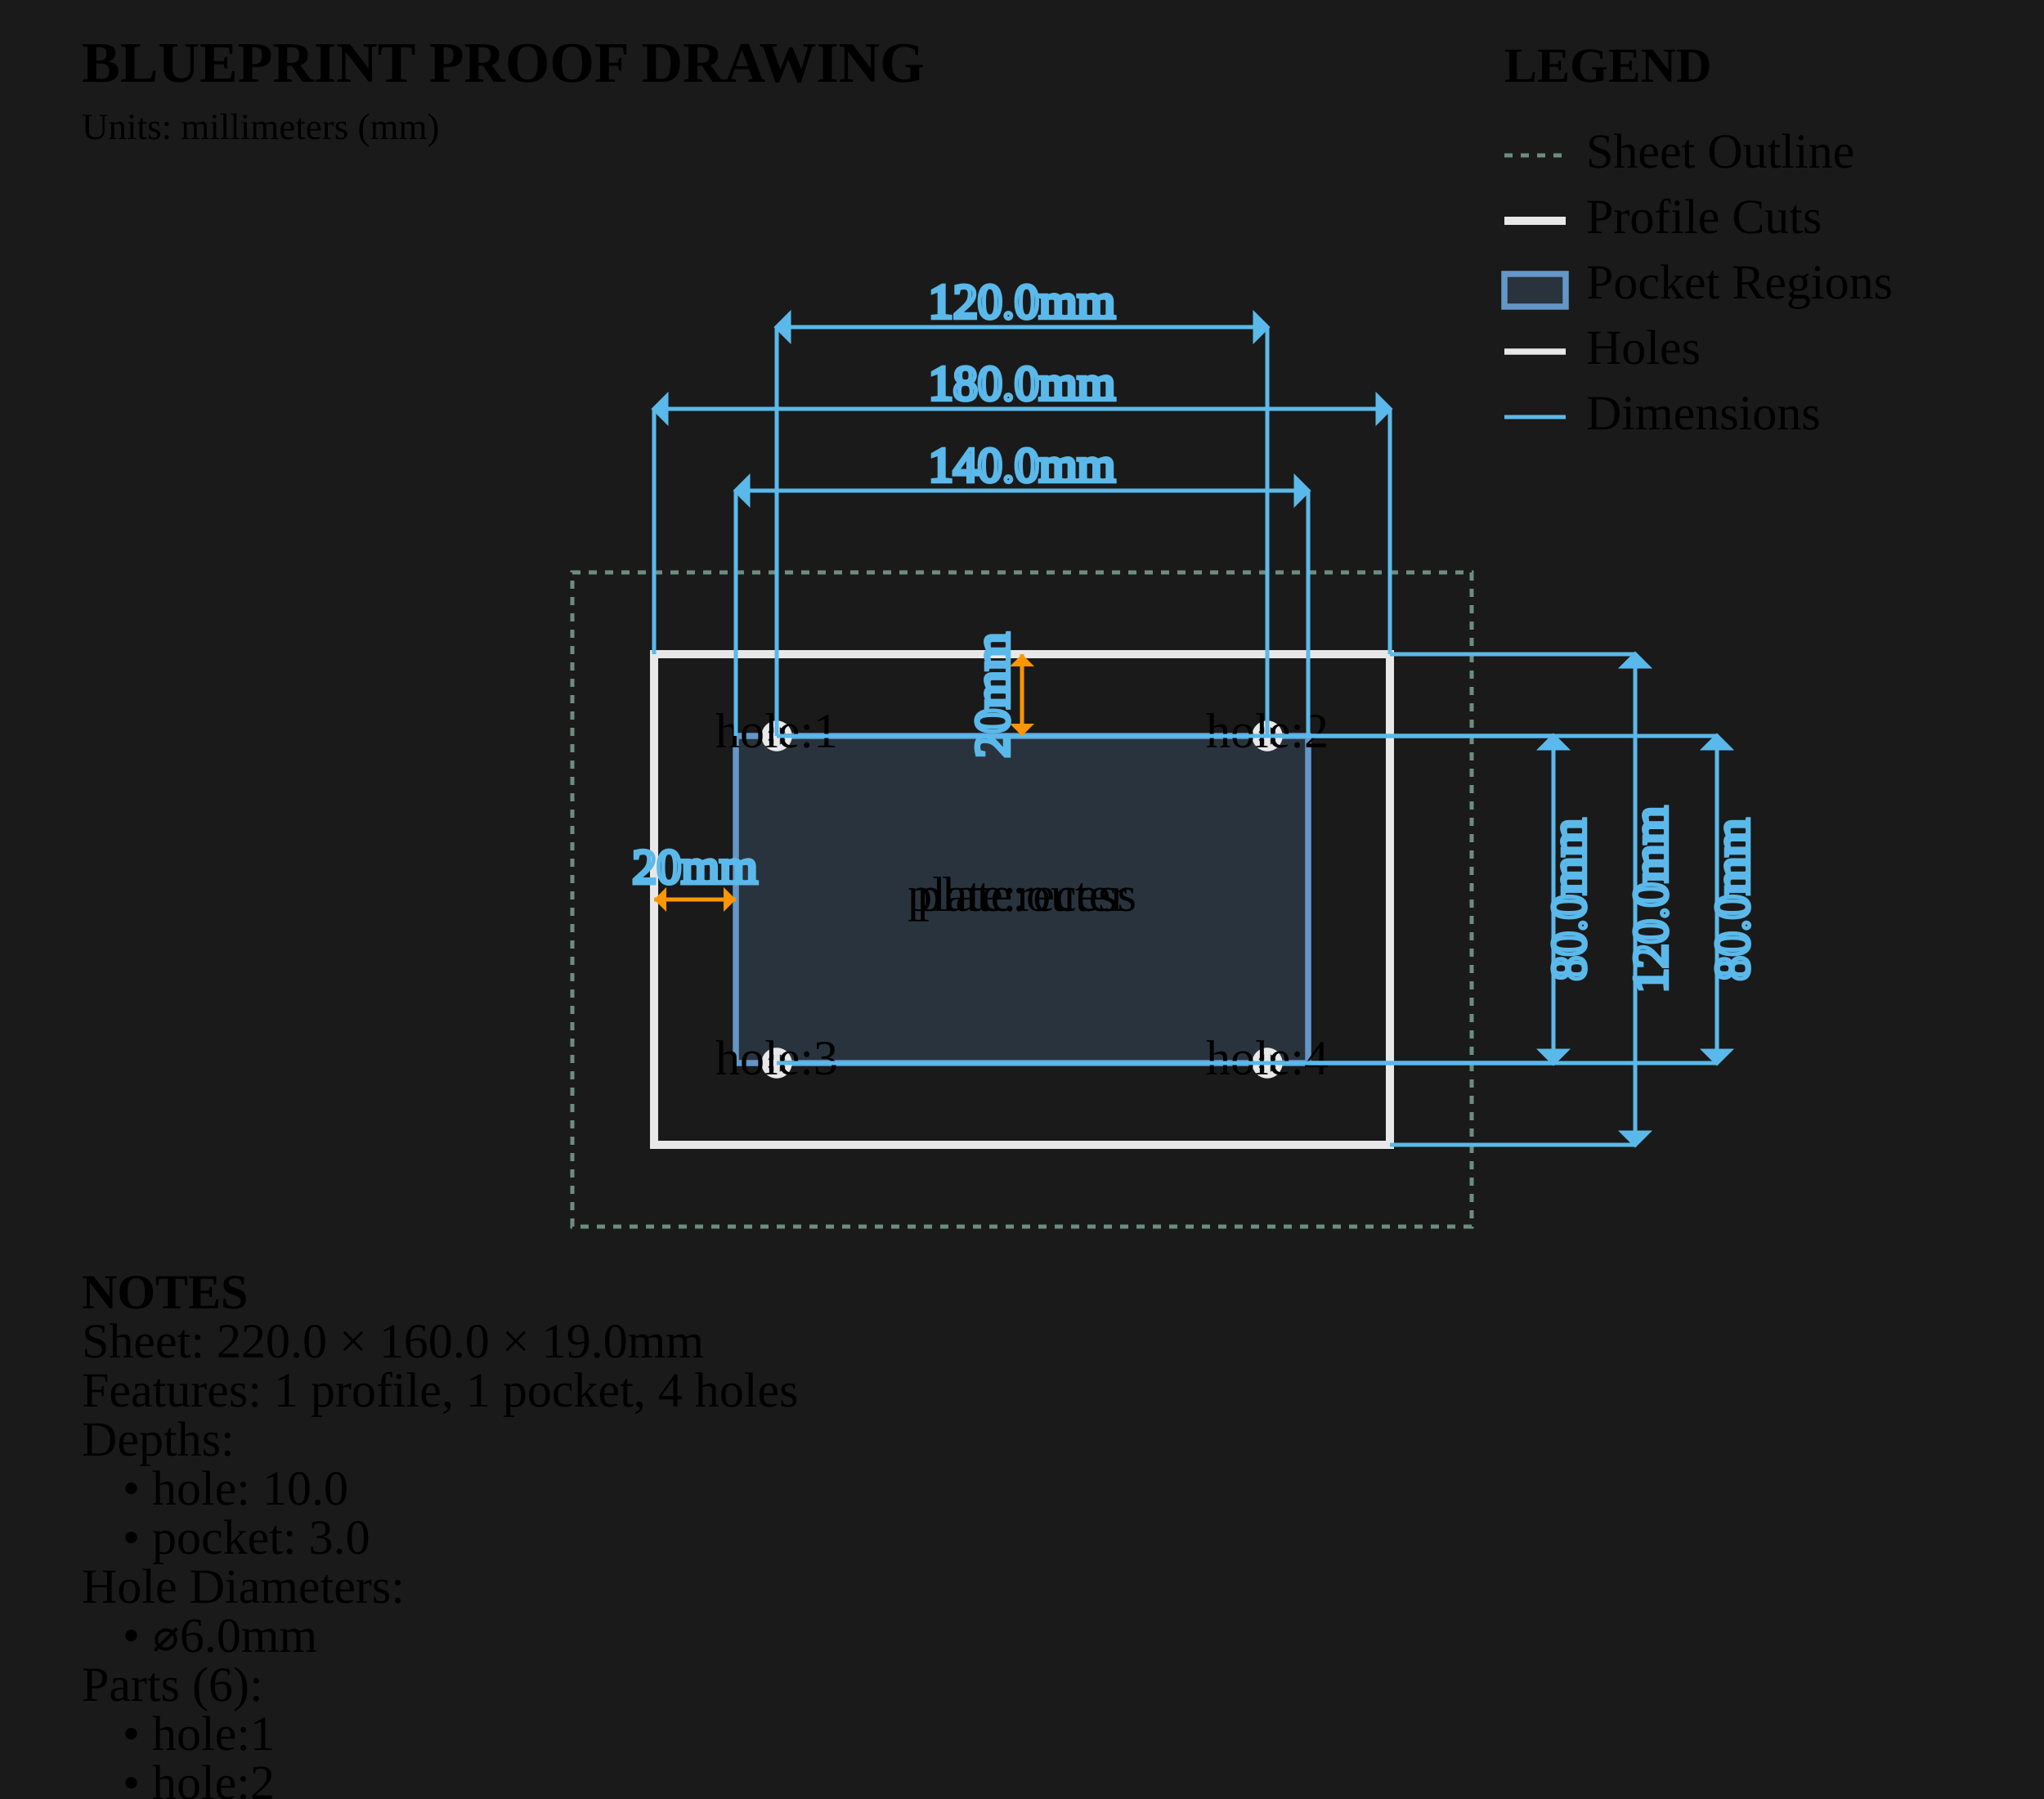
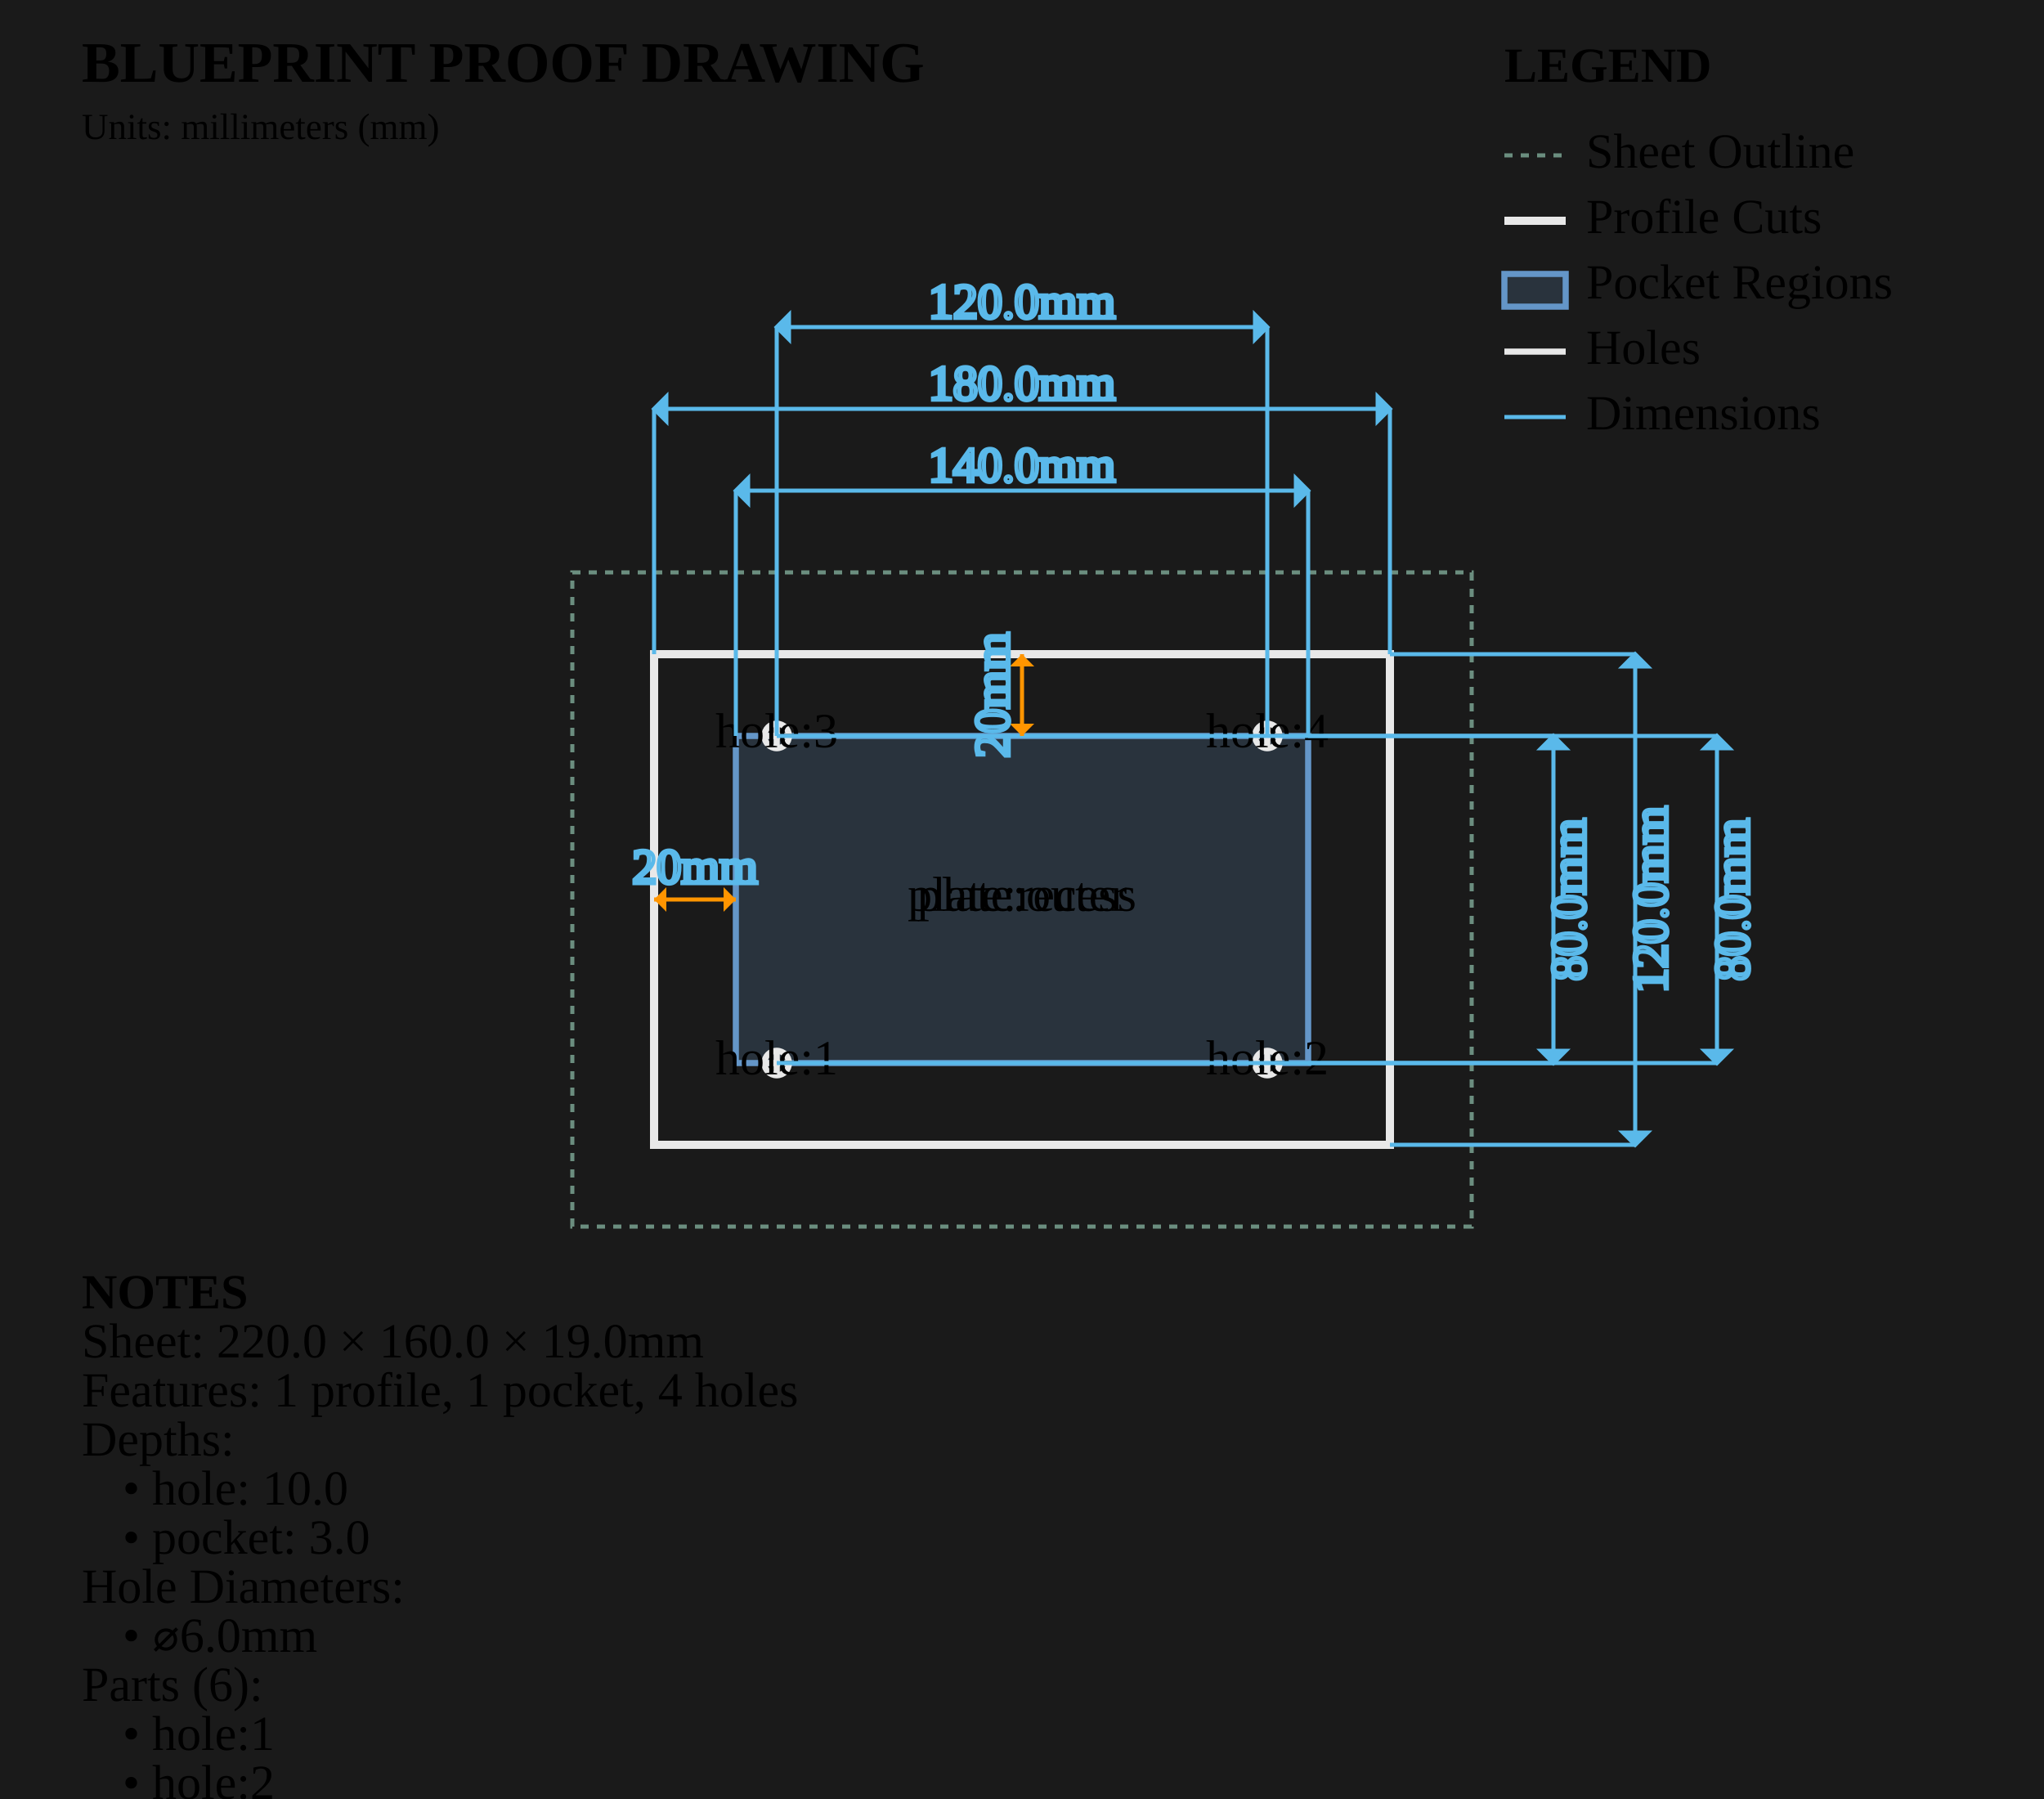
<svg xmlns="http://www.w3.org/2000/svg" viewBox="0 0 500.0 440.0" width="500.0mm" height="440.0mm">
  <style>
        .sheet-outline { stroke: #6b8e7f; stroke-width: 1; fill: none; stroke-dasharray: 2,2; }
        .profile-cuts { stroke: #e8e8e8; stroke-width: 2; fill: none; }
        .pocket-regions { stroke: #6496c8; stroke-width: 1.5; fill: #6496c8; fill-opacity: 0.2; }
        .holes { stroke: #e8e8e8; stroke-width: 1.5; fill: none; }
        .engrave-paths { stroke: #888888; stroke-width: 1; fill: none; stroke-dasharray: 4,4; }
        .construction { stroke: #6b8e7f; stroke-width: 0.5; fill: none; stroke-dasharray: 2,2; }
        .dimensions { stroke: #5ab9ea; stroke-width: 1; fill: none; }
        .dimension-text { fill:
        .gap-dimensions { stroke: #ff9500; stroke-width: 1; fill: none; }
        .gap-text { fill:
        .notes { fill: #cccccc; font-family: monospace; font-size: 10px; }
        .legend { fill: #cccccc; font-family: monospace; font-size: 10px; }
        .part-label { fill: #ffcc00; font-family: monospace; font-size: 8px; font-weight: bold; }
    </style>
  <rect x="0" y="0" width="500.0" height="440.0" fill="#1a1a1a" />
  <g id="SHEET_OUTLINE" class="sheet-outline">
    <rect x="140" y="140" width="220.0" height="160.0" />
  </g>
  <g id="PROFILE_CUTS" class="profile-cuts">
    <rect x="160.0" y="160.0" width="180.0" height="120.0" />
  </g>
  <g id="POCKET_REGIONS" class="pocket-regions">
    <rect x="180.0" y="180.0" width="140.0" height="80.0" />
  </g>
  <g id="ENGRAVE_PATHS" class="engrave-paths" />
  <g id="HOLES" class="holes">
+     <circle cx="190.0" cy="260.0" r="3.0" />
+     <line x1="187.0" y1="260.0" x2="193.0" y2="260.0" />
+     <line x1="190.0" y1="257.0" x2="190.0" y2="263.0" />
+     <circle cx="310.0" cy="260.0" r="3.0" />
+     <line x1="307.0" y1="260.0" x2="313.0" y2="260.0" />
+     <line x1="310.0" y1="257.0" x2="310.0" y2="263.0" />
    <circle cx="190.0" cy="180.0" r="3.0" />
    <line x1="187.0" y1="180.0" x2="193.0" y2="180.0" />
    <line x1="190.0" y1="177.0" x2="190.0" y2="183.0" />
    <circle cx="310.0" cy="180.0" r="3.0" />
    <line x1="307.0" y1="180.0" x2="313.0" y2="180.0" />
    <line x1="310.0" y1="177.0" x2="310.0" y2="183.0" />
-     <circle cx="190.0" cy="260.0" r="3.0" />
-     <line x1="187.0" y1="260.0" x2="193.0" y2="260.0" />
-     <line x1="190.0" y1="257.0" x2="190.0" y2="263.0" />
-     <circle cx="310.0" cy="260.0" r="3.0" />
-     <line x1="307.0" y1="260.0" x2="313.0" y2="260.0" />
-     <line x1="310.0" y1="257.0" x2="310.0" y2="263.0" />
  </g>
  <g id="LABELS" class="labels">
    <text x="250.0" y="220.0" class="part-label" text-anchor="middle" dominant-baseline="middle">plate:outer</text>
    <text x="250.0" y="220.0" class="part-label" text-anchor="middle" dominant-baseline="middle">plate:recess</text>
-     <text x="190.0" y="180.0" class="part-label" text-anchor="middle" dominant-baseline="middle">hole:1</text>
-     <text x="310.0" y="180.0" class="part-label" text-anchor="middle" dominant-baseline="middle">hole:2</text>
-     <text x="190.0" y="260.0" class="part-label" text-anchor="middle" dominant-baseline="middle">hole:3</text>
-     <text x="310.0" y="260.0" class="part-label" text-anchor="middle" dominant-baseline="middle">hole:4</text>
+     <text x="190.0" y="260.0" class="part-label" text-anchor="middle" dominant-baseline="middle">hole:1</text>
+     <text x="310.0" y="260.0" class="part-label" text-anchor="middle" dominant-baseline="middle">hole:2</text>
+     <text x="190.0" y="180.0" class="part-label" text-anchor="middle" dominant-baseline="middle">hole:3</text>
+     <text x="310.0" y="180.0" class="part-label" text-anchor="middle" dominant-baseline="middle">hole:4</text>
  </g>
  <g id="CONSTRUCTION" class="construction" />
  <g id="DIMENSIONS" class="dimensions">
    <line x1="180.0" y1="180.0" x2="180.0" y2="120.0" stroke="#5ab9ea" stroke-width="1" />
    <line x1="320.0" y1="180.0" x2="320.0" y2="120.0" stroke="#5ab9ea" stroke-width="1" />
    <line x1="180.0" y1="120.0" x2="320.0" y2="120.0" stroke="#5ab9ea" stroke-width="1" />
    <polygon points="180.0,120.0 183.0,117.0 183.0,123.0" fill="#5ab9ea" />
    <polygon points="320.0,120.0 317.0,117.0 317.0,123.0" fill="#5ab9ea" />
    <text x="250.0" y="115.0" class="dimension-text" text-anchor="middle" dominant-baseline="middle">140.0mm</text>
    <line x1="320.0" y1="180.0" x2="380.0" y2="180.0" stroke="#5ab9ea" stroke-width="1" />
    <line x1="320.0" y1="260.0" x2="380.0" y2="260.0" stroke="#5ab9ea" stroke-width="1" />
    <line x1="380.0" y1="180.0" x2="380.0" y2="260.0" stroke="#5ab9ea" stroke-width="1" />
    <polygon points="380.0,180.0 377.0,183.0 383.0,183.0" fill="#5ab9ea" />
    <polygon points="380.0,260.0 377.0,257.0 383.0,257.0" fill="#5ab9ea" />
    <text x="385.0" y="220.0" class="dimension-text" text-anchor="middle" dominant-baseline="middle" transform="rotate(-90 385.0 220.0)">80.0mm</text>
    <line x1="160.0" y1="160.0" x2="160.0" y2="100.0" stroke="#5ab9ea" stroke-width="1" />
    <line x1="340.0" y1="160.0" x2="340.0" y2="100.0" stroke="#5ab9ea" stroke-width="1" />
    <line x1="160.0" y1="100.0" x2="340.0" y2="100.0" stroke="#5ab9ea" stroke-width="1" />
    <polygon points="160.0,100.0 163.0,97.0 163.0,103.0" fill="#5ab9ea" />
    <polygon points="340.0,100.0 337.0,97.0 337.0,103.0" fill="#5ab9ea" />
    <text x="250.0" y="95.0" class="dimension-text" text-anchor="middle" dominant-baseline="middle">180.0mm</text>
    <line x1="340.0" y1="160.0" x2="400.0" y2="160.0" stroke="#5ab9ea" stroke-width="1" />
    <line x1="340.0" y1="280.0" x2="400.0" y2="280.0" stroke="#5ab9ea" stroke-width="1" />
    <line x1="400.0" y1="160.0" x2="400.0" y2="280.0" stroke="#5ab9ea" stroke-width="1" />
    <polygon points="400.0,160.0 397.0,163.0 403.0,163.0" fill="#5ab9ea" />
    <polygon points="400.0,280.0 397.0,277.0 403.0,277.0" fill="#5ab9ea" />
    <text x="405.0" y="220.0" class="dimension-text" text-anchor="middle" dominant-baseline="middle" transform="rotate(-90 405.0 220.0)">120.0mm</text>
    <line x1="190.0" y1="180.0" x2="190.0" y2="80.0" stroke="#5ab9ea" stroke-width="1" />
    <line x1="310.0" y1="180.0" x2="310.0" y2="80.0" stroke="#5ab9ea" stroke-width="1" />
    <line x1="190.0" y1="80.0" x2="310.0" y2="80.0" stroke="#5ab9ea" stroke-width="1" />
    <polygon points="190.0,80.0 193.0,77.0 193.0,83.0" fill="#5ab9ea" />
    <polygon points="310.0,80.0 307.0,77.0 307.0,83.0" fill="#5ab9ea" />
    <text x="250.0" y="75.0" class="dimension-text" text-anchor="middle" dominant-baseline="middle">120.0mm</text>
    <line x1="190.0" y1="180.0" x2="420.0" y2="180.0" stroke="#5ab9ea" stroke-width="1" />
    <line x1="190.0" y1="260.0" x2="420.0" y2="260.0" stroke="#5ab9ea" stroke-width="1" />
    <line x1="420.0" y1="180.0" x2="420.0" y2="260.0" stroke="#5ab9ea" stroke-width="1" />
    <polygon points="420.0,180.0 417.0,183.0 423.0,183.0" fill="#5ab9ea" />
    <polygon points="420.0,260.0 417.0,257.0 423.0,257.0" fill="#5ab9ea" />
    <text x="425.0" y="220.0" class="dimension-text" text-anchor="middle" dominant-baseline="middle" transform="rotate(-90 425.0 220.0)">80.0mm</text>
    <line x1="160.0" y1="220.0" x2="180.0" y2="220.0" stroke="#ff9500" stroke-width="1" />
    <path d="M 160.0,220.0 L 163.0,217.0 L 163.0,223.0 Z" class="gap-dimensions" stroke="none" fill="#ff9500" />
    <path d="M 180.0,220.0 L 177.0,217.0 L 177.0,223.0 Z" class="gap-dimensions" stroke="none" fill="#ff9500" />
    <text x="170.0" y="216.0" class="gap-text" text-anchor="middle">20mm</text>
    <line x1="250.0" y1="160.0" x2="250.0" y2="180.0" stroke="#ff9500" stroke-width="1" />
    <path d="M 250.0,160.0 L 247.0,163.0 L 253.0,163.0 Z" class="gap-dimensions" stroke="none" fill="#ff9500" />
    <path d="M 250.0,180.0 L 247.0,177.0 L 253.0,177.0 Z" class="gap-dimensions" stroke="none" fill="#ff9500" />
    <text x="244.0" y="170.0" class="gap-text" text-anchor="middle" dominant-baseline="middle" transform="rotate(-90 244.0 170.0)">20mm</text>
  </g>
  <g id="NOTES" class="notes">
    <text x="20" y="320.0" class="notes" font-weight="bold">NOTES</text>
    <text x="20" y="332.0" class="notes">Sheet: 220.0 × 160.0 × 19.0mm</text>
    <text x="20" y="344.0" class="notes">Features: 1 profile, 1 pocket, 4 holes</text>
    <text x="20" y="356.0" class="notes">Depths:</text>
    <text x="30" y="368.0" class="notes">• hole: 10.0</text>
    <text x="30" y="380.0" class="notes">• pocket: 3.0</text>
    <text x="20" y="392.0" class="notes">Hole Diameters:</text>
    <text x="30" y="404.0" class="notes">• ⌀6.0mm</text>
    <text x="20" y="416.0" class="notes">Parts (6):</text>
    <text x="30" y="428.0" class="notes">• hole:1</text>
    <text x="30" y="440.0" class="notes">• hole:2</text>
    <text x="30" y="452.0" class="notes">• hole:3</text>
    <text x="30" y="464.0" class="notes">• hole:4</text>
    <text x="30" y="476.0" class="notes">• plate:outer</text>
    <text x="30" y="488.0" class="notes">• plate:recess</text>
  </g>
  <g id="TITLE_BLOCK" class="title-block">
    <text x="20" y="20" class="notes" font-weight="bold" font-size="14px">BLUEPRINT PROOF DRAWING</text>
    <text x="20" y="34" class="notes" font-size="9px">Units: millimeters (mm)</text>
  </g>
  <g id="LEGEND" class="legend">
    <text x="368.0" y="20" class="legend" font-weight="bold">LEGEND</text>
    <line x1="368.0" y1="38" x2="383.0" y2="38" stroke="#6b8e7f" stroke-width="1" stroke-dasharray="2,2" />
    <text x="388.0" y="41" class="legend">Sheet Outline</text>
    <line x1="368.0" y1="54" x2="383.0" y2="54" stroke="#e8e8e8" stroke-width="2" />
    <text x="388.0" y="57" class="legend">Profile Cuts</text>
    <rect x="368.0" y="67" width="15.0" height="8" stroke="#6496c8" stroke-width="1.5" fill="#6496c8" fill-opacity="0.2" />
    <text x="388.0" y="73" class="legend">Pocket Regions</text>
    <line x1="368.0" y1="86" x2="383.0" y2="86" stroke="#e8e8e8" stroke-width="1.5" />
    <text x="388.0" y="89" class="legend">Holes</text>
    <line x1="368.0" y1="102" x2="383.0" y2="102" stroke="#5ab9ea" stroke-width="1" />
    <text x="388.0" y="105" class="legend">Dimensions</text>
  </g>
</svg>
